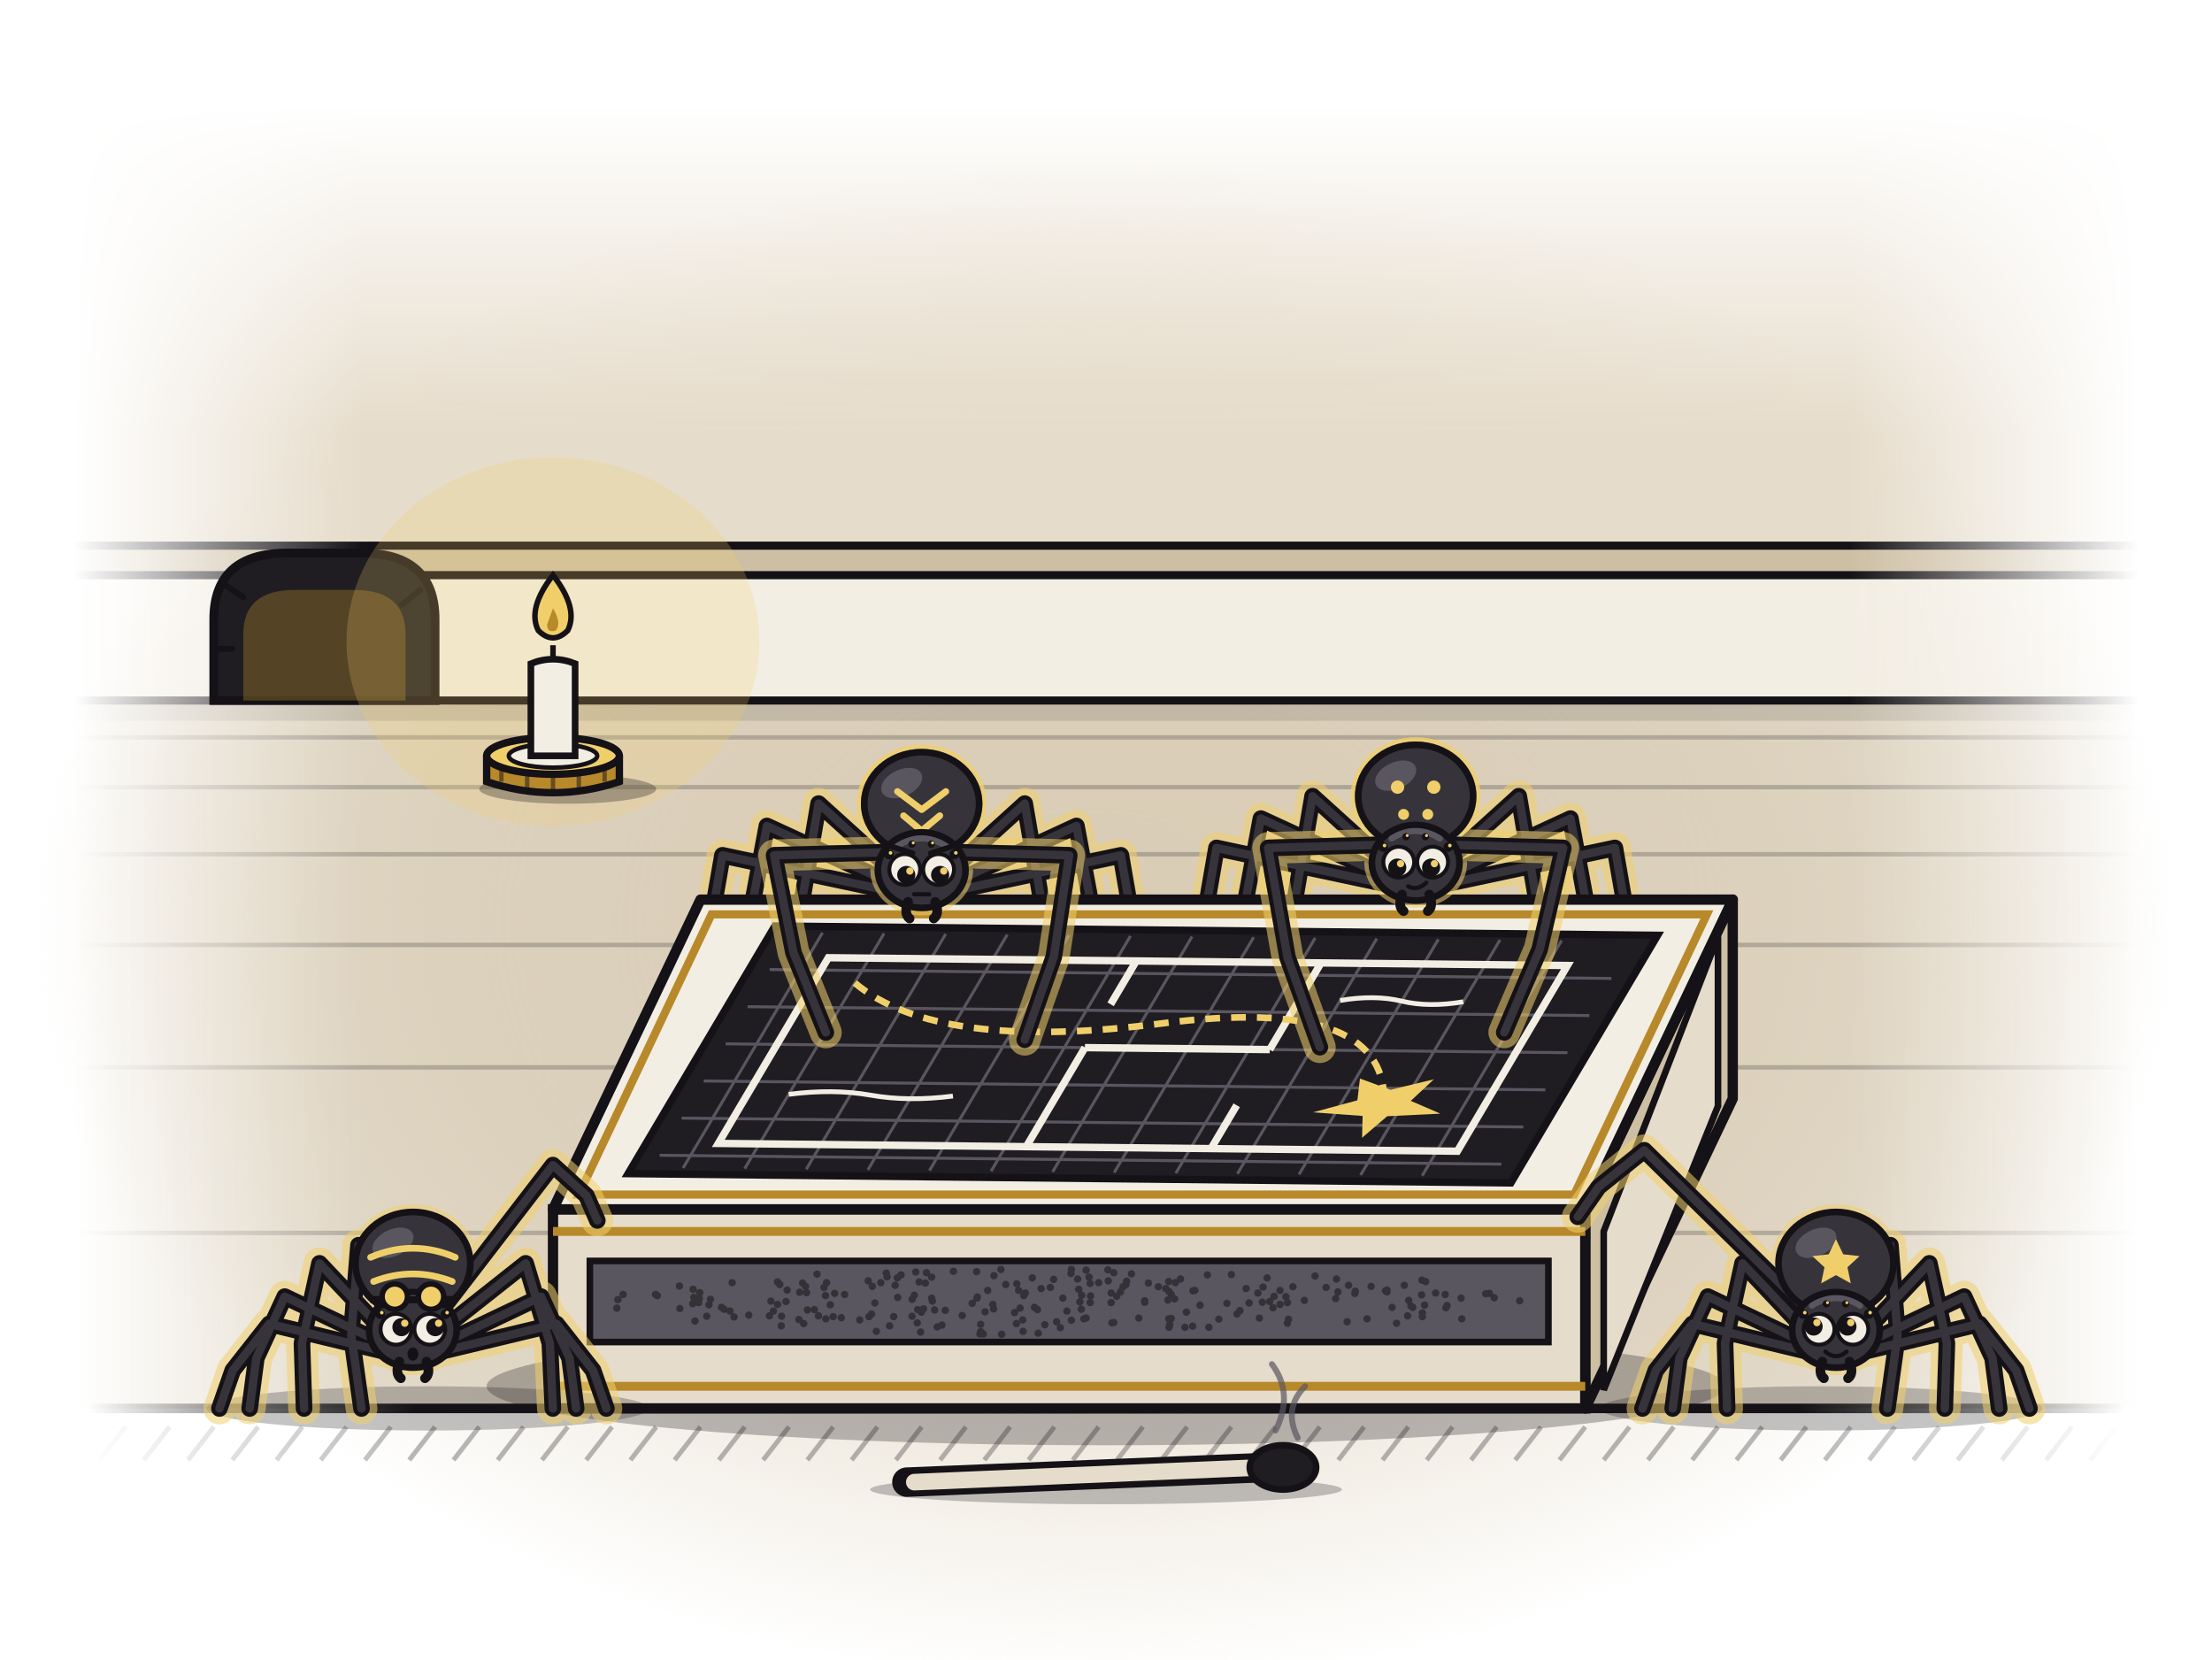
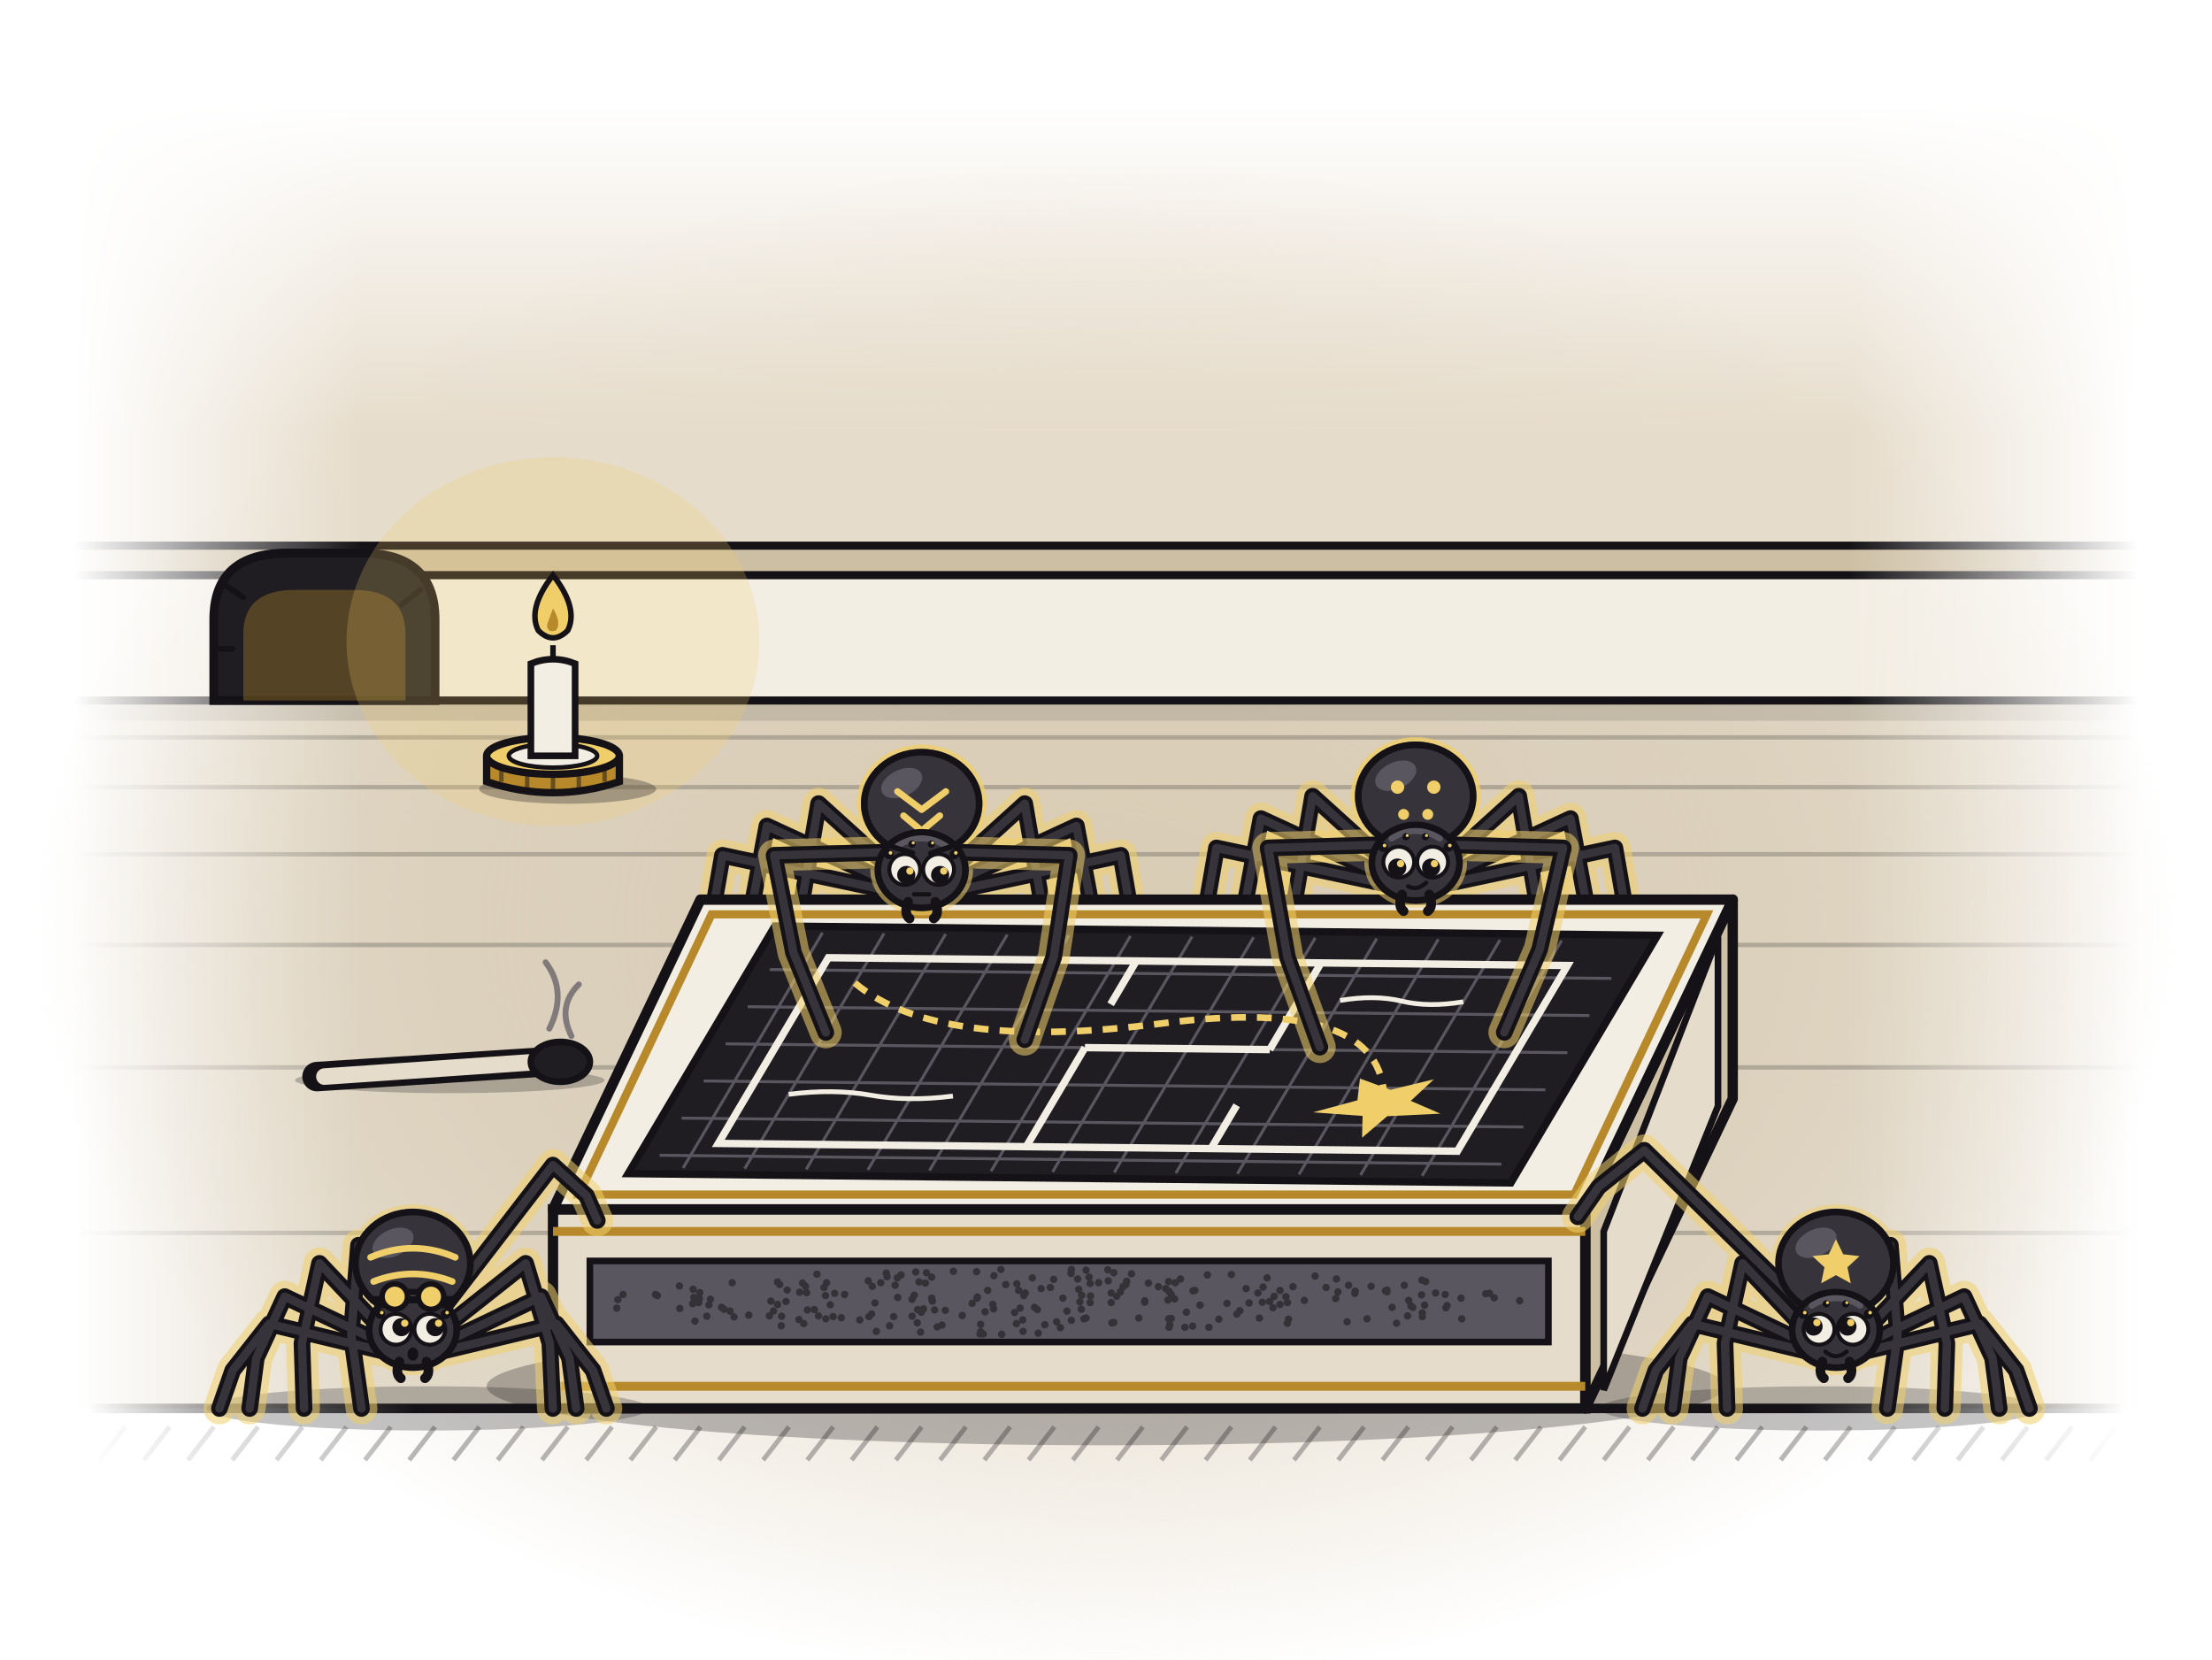
<svg xmlns="http://www.w3.org/2000/svg" viewBox="0 0 600 450" role="img" aria-label="Four spider crooks huddle over a blueprint spread on a matchbox table">
  <defs>
    <radialGradient id="sch-glow" cx="50%" cy="50%" r="50%">
      <stop offset="0" stop-color="#e6dccb" stop-opacity="1" />
      <stop offset=".62" stop-color="#e6dccb" stop-opacity="0.7" />
      <stop offset="1" stop-color="#e6dccb" stop-opacity="0" />
    </radialGradient>
  </defs>
  <ellipse cx="300" cy="250" rx="295" ry="205" fill="url(#sch-glow)" />
  <defs>
    <mask id="sch-rm" maskUnits="userSpaceOnUse" x="15" y="-50" width="570" height="550">
      <linearGradient id="sch-rm-lx" gradientUnits="userSpaceOnUse" x1="20" y1="0" x2="580" y2="0">
        <stop offset="0" stop-color="#fff" stop-opacity="0" />
        <stop offset="0.14" stop-color="#fff" />
        <stop offset="0.86" stop-color="#fff" />
        <stop offset="1" stop-color="#fff" stop-opacity="0" />
      </linearGradient>
      <linearGradient id="sch-rm-ly" gradientUnits="userSpaceOnUse" x1="0" y1="28" x2="0" y2="118">
        <stop offset="0" stop-color="#000" />
        <stop offset="1" stop-color="#000" stop-opacity="0" />
      </linearGradient>
      <rect x="20" y="-50" width="560" height="550" fill="url(#sch-rm-lx)" />
      <rect x="20" y="-50" width="560" height="168" fill="url(#sch-rm-ly)" />
    </mask>
  </defs>
  <g mask="url(#sch-rm)">
    <rect x="20" y="28" width="560" height="120" fill="#e6dccb" />
    <rect x="20" y="190" width="560" height="192" fill="#cdbfa4" opacity=".55" />
    <path d="M20 200H580M20 213.5H580M20 231.7H580M20 256.3H580M20 289.5H580M20 334.4H580" stroke="#141216" stroke-width="1.2" opacity=".22" />
    <rect x="20" y="148" width="560" height="42" fill="#f3eee4" />
    <rect x="20" y="148" width="560" height="8" fill="#cdbfa4" />
    <path d="M20 148H580M20 156H580M20 190H580" stroke="#141216" stroke-width="2.2" />
    <path d="M20 193H580" stroke="#141216" stroke-width="5" opacity=".12" />
  </g>
  <defs>
    <mask id="sch-fl" maskUnits="userSpaceOnUse" x="19" y="-50" width="562" height="550">
      <linearGradient id="sch-fl-lx" gradientUnits="userSpaceOnUse" x1="24" y1="0" x2="576" y2="0">
        <stop offset="0" stop-color="#fff" stop-opacity="0" />
        <stop offset="0.16" stop-color="#fff" />
        <stop offset="0.84" stop-color="#fff" />
        <stop offset="1" stop-color="#fff" stop-opacity="0" />
      </linearGradient>
      <rect x="24" y="-50" width="552" height="550" fill="url(#sch-fl-lx)" />
    </mask>
  </defs>
  <g mask="url(#sch-fl)">
    <path d="M24 382H576" stroke="#141216" stroke-width="2.6" stroke-linecap="round" />
    <path d="M34 387l-7 9M46 387l-7 9M58 387l-7 9M70 387l-7 9M82 387l-7 9M94 387l-7 9M106 387l-7 9M118 387l-7 9M130 387l-7 9M142 387l-7 9M154 387l-7 9M166 387l-7 9M178 387l-7 9M190 387l-7 9M202 387l-7 9M214 387l-7 9M226 387l-7 9M238 387l-7 9M250 387l-7 9M262 387l-7 9M274 387l-7 9M286 387l-7 9M298 387l-7 9M310 387l-7 9M322 387l-7 9M334 387l-7 9M346 387l-7 9M358 387l-7 9M370 387l-7 9M382 387l-7 9M394 387l-7 9M406 387l-7 9M418 387l-7 9M430 387l-7 9M442 387l-7 9M454 387l-7 9M466 387l-7 9M478 387l-7 9M490 387l-7 9M502 387l-7 9M514 387l-7 9M526 387l-7 9M538 387l-7 9M550 387l-7 9M562 387l-7 9M574 387l-7 9" stroke="#141216" stroke-width="1.3" opacity=".3" />
  </g>
  <path d="M58 190V168q0 -18 20 -18h20q20 0 20 18V190z" fill="#1f1d22" stroke="#141216" stroke-width="2.4" />
  <path d="M66 190V172q0 -12 14 -12h16q14 0 14 12V190z" fill="#b8892a" opacity=".35" />
  <path d="M60 158l6 4M114 160l-5 4M58 176h5" stroke="#141216" stroke-width="1.6" stroke-linecap="round" />
  <ellipse cx="150" cy="174" rx="56" ry="50" fill="#f0cf6b" opacity=".22" />
  <ellipse cx="154" cy="214" rx="24" ry="4" fill="#141216" opacity="0.3" />
  <path d="M132 205v7q18 6 36 0v-7" fill="#b8892a" stroke="#141216" stroke-width="2" />
  <path d="M136 208v4M143 209v5M150 210v5M157 209v5M164 208v4" stroke="#141216" stroke-width="1.2" opacity=".5" />
  <ellipse cx="150" cy="205" rx="18" ry="5" fill="#f0cf6b" stroke="#141216" stroke-width="2" />
  <ellipse cx="150" cy="205" rx="12" ry="3.2" fill="#f3eee4" stroke="#141216" stroke-width="1.2" />
  <path d="M144 205V180q6 -2.4 12 0V205z" fill="#f3eee4" stroke="#141216" stroke-width="1.8" />
  <path d="M150 179v-4" stroke="#141216" stroke-width="1.5" />
  <path d="M150 156q7 9 4 15q-4 4 -8 0q-3 -6 4 -15z" fill="#f0cf6b" stroke="#141216" stroke-width="1.5" />
  <path d="M150 165q2.4 4 .8 6q-2.4 .8 -2.4 -1.6z" fill="#b8892a" />
  <g transform="translate(250 236) scale(0.82 0.82)">
    <g opacity="0.55" stroke="#f0cf6b" fill="#f0cf6b" stroke-linecap="round" stroke-linejoin="round">
      <path d="M9 -6L48.8 -4.9L43.7 28.7L34.1 56.1M12 -2L34.1 -22L41.2 19.6L41.5 53.7M13 3L51.2 -14.6L58.2 22.9L58.5 53.7M10 7L65.9 -4.9L71.5 27.3L70.7 53.7M-9 -6L-48.8 -4.9L-42.4 27.3L-31.7 53.7M-12 -2L-34.1 -22L-41.2 19.6L-41.5 53.7M-13 3L-51.2 -14.6L-58.2 22.9L-58.5 53.7M-10 7L-65.9 -4.9L-71.5 27.3L-70.7 53.7" stroke-width="10.5" fill="none" />
      <ellipse cx="0" cy="-22" rx="21.5" ry="19.5" stroke-width="0" />
      <ellipse cx="0" cy="0" rx="17" ry="15" stroke-width="0" />
    </g>
    <path d="M9 -6L48.8 -4.9L43.7 28.7L34.1 56.1M12 -2L34.1 -22L41.2 19.6L41.5 53.7M13 3L51.2 -14.6L58.2 22.9L58.5 53.7M10 7L65.9 -4.9L71.5 27.3L70.7 53.7M-9 -6L-48.8 -4.9L-42.4 27.3L-31.7 53.7M-12 -2L-34.1 -22L-41.2 19.6L-41.5 53.7M-13 3L-51.2 -14.6L-58.2 22.9L-58.5 53.7M-10 7L-65.9 -4.9L-71.5 27.3L-70.7 53.7" stroke="#141216" stroke-width="5.5" fill="none" stroke-linecap="round" stroke-linejoin="round" />
    <path d="M9 -6L48.8 -4.9L43.7 28.7L34.1 56.1M12 -2L34.1 -22L41.2 19.6L41.5 53.7M13 3L51.2 -14.6L58.2 22.9L58.5 53.7M10 7L65.9 -4.9L71.5 27.3L70.7 53.7M-9 -6L-48.8 -4.9L-42.4 27.3L-31.7 53.7M-12 -2L-34.1 -22L-41.2 19.6L-41.5 53.7M-13 3L-51.2 -14.6L-58.2 22.9L-58.5 53.7M-10 7L-65.9 -4.9L-71.5 27.3L-70.7 53.7" stroke="#36343a" stroke-width="2.75" fill="none" stroke-linecap="round" stroke-linejoin="round" />
    <ellipse cx="0" cy="-22" rx="19" ry="17" fill="#36343a" stroke="#141216" stroke-width="2.2" />
    <ellipse cx="-6.6" cy="-28.8" rx="7.2" ry="4.4" fill="#5a5660" transform="rotate(-25 -6.6 -28.8)" />
    <path d="M-8 -26l8 6 8-6M-6 -18l6 5 6-5" stroke="#f0cf6b" stroke-width="2.2" fill="none" stroke-linecap="round" stroke-linejoin="round" />
    <ellipse cx="0" cy="0" rx="14.5" ry="12.5" fill="#36343a" stroke="#141216" stroke-width="2.2" />
    <path d="M-8 -8q8 -5 16 0" stroke="#5a5660" stroke-width="2" fill="none" stroke-linecap="round" />
    <path d="M-4.5 10.5q-1.5 4 0.5 5.5M4.5 10.5q1.5 4 -0.5 5.5" stroke="#141216" stroke-width="3.2" fill="none" stroke-linecap="round" />
    <circle cx="-10.8" cy="-5.2" r="1.6" fill="#141216" />
    <circle cx="-10.3" cy="-5.7" r="0.6" fill="#f0cf6b" />
    <circle cx="10.8" cy="-5.2" r="1.6" fill="#141216" />
    <circle cx="11.3" cy="-5.7" r="0.6" fill="#f0cf6b" />
    <circle cx="-3.2" cy="-8.6" r="1.2" fill="#141216" />
    <circle cx="-2.8" cy="-9" r="0.5" fill="#f0cf6b" />
    <circle cx="3.2" cy="-8.6" r="1.2" fill="#141216" />
    <circle cx="3.6" cy="-9" r="0.5" fill="#f0cf6b" />
    <circle cx="-5.6" cy="-0.2" r="5.1" fill="#f3eee4" stroke="#141216" stroke-width="1.3" />
    <circle cx="-5.1" cy="1.6" r="3" fill="#141216" />
    <circle cx="-3.9" cy="0.3" r="1.2" fill="#f0cf6b" />
    <circle cx="5.6" cy="-0.2" r="5.1" fill="#f3eee4" stroke="#141216" stroke-width="1.3" />
    <circle cx="6.1" cy="1.6" r="3" fill="#141216" />
    <circle cx="7.3" cy="0.3" r="1.2" fill="#f0cf6b" />
    <path d="M-10 -7.8l7 2.2M10 -7.8l-7 2.2" stroke="#141216" stroke-width="1.8" stroke-linecap="round" />
    <path d="M-2.5 8h5" stroke="#141216" stroke-width="1.4" stroke-linecap="round" />
  </g>
  <g transform="translate(384 234) scale(0.82 0.82)">
    <g opacity="0.55" stroke="#f0cf6b" fill="#f0cf6b" stroke-linecap="round" stroke-linejoin="round">
      <path d="M9 -6L48.8 -4.9L41 28.7L29.3 56.1M12 -2L34.1 -22L41.2 19.6L41.5 53.7M13 3L51.2 -14.6L58.2 22.9L58.5 53.7M10 7L65.9 -4.9L71.5 27.3L70.7 53.7M-9 -6L-48.8 -4.9L-42.4 31.3L-31.7 61M-12 -2L-34.1 -22L-41.2 19.6L-41.5 53.7M-13 3L-51.2 -14.6L-58.2 22.9L-58.5 53.7M-10 7L-65.9 -4.9L-71.5 27.3L-70.7 53.7" stroke-width="10.5" fill="none" />
      <ellipse cx="0" cy="-22" rx="21.5" ry="19.5" stroke-width="0" />
      <ellipse cx="0" cy="0" rx="17" ry="15" stroke-width="0" />
    </g>
    <path d="M9 -6L48.8 -4.9L41 28.7L29.3 56.1M12 -2L34.1 -22L41.2 19.6L41.5 53.7M13 3L51.2 -14.6L58.2 22.9L58.5 53.7M10 7L65.9 -4.9L71.5 27.3L70.7 53.7M-9 -6L-48.8 -4.9L-42.4 31.3L-31.7 61M-12 -2L-34.1 -22L-41.2 19.6L-41.5 53.7M-13 3L-51.2 -14.6L-58.2 22.9L-58.5 53.7M-10 7L-65.9 -4.9L-71.5 27.3L-70.7 53.7" stroke="#141216" stroke-width="5.5" fill="none" stroke-linecap="round" stroke-linejoin="round" />
    <path d="M9 -6L48.8 -4.9L41 28.7L29.3 56.1M12 -2L34.1 -22L41.2 19.6L41.5 53.7M13 3L51.2 -14.6L58.2 22.9L58.5 53.7M10 7L65.9 -4.9L71.5 27.3L70.7 53.7M-9 -6L-48.8 -4.9L-42.4 31.3L-31.7 61M-12 -2L-34.1 -22L-41.2 19.6L-41.5 53.7M-13 3L-51.2 -14.6L-58.2 22.9L-58.5 53.7M-10 7L-65.9 -4.9L-71.5 27.3L-70.7 53.7" stroke="#36343a" stroke-width="2.75" fill="none" stroke-linecap="round" stroke-linejoin="round" />
    <ellipse cx="0" cy="-22" rx="19" ry="17" fill="#36343a" stroke="#141216" stroke-width="2.2" />
    <ellipse cx="-6.6" cy="-28.8" rx="7.2" ry="4.4" fill="#5a5660" transform="rotate(-25 -6.6 -28.8)" />
    <g fill="#f0cf6b">
      <circle cx="-6" cy="-25" r="2.2" />
      <circle cx="6" cy="-25" r="2.2" />
      <circle cx="-4" cy="-16" r="1.8" />
      <circle cx="4" cy="-16" r="1.8" />
    </g>
    <ellipse cx="0" cy="0" rx="14.5" ry="12.5" fill="#36343a" stroke="#141216" stroke-width="2.2" />
    <path d="M-8 -8q8 -5 16 0" stroke="#5a5660" stroke-width="2" fill="none" stroke-linecap="round" />
    <path d="M-4.5 10.5q-1.5 4 0.5 5.5M4.5 10.5q1.5 4 -0.5 5.5" stroke="#141216" stroke-width="3.2" fill="none" stroke-linecap="round" />
    <circle cx="-10.8" cy="-5.2" r="1.6" fill="#141216" />
    <circle cx="-10.3" cy="-5.7" r="0.6" fill="#f0cf6b" />
    <circle cx="10.8" cy="-5.2" r="1.6" fill="#141216" />
    <circle cx="11.3" cy="-5.7" r="0.6" fill="#f0cf6b" />
    <circle cx="-3.2" cy="-8.6" r="1.2" fill="#141216" />
    <circle cx="-2.8" cy="-9" r="0.5" fill="#f0cf6b" />
    <circle cx="3.2" cy="-8.6" r="1.2" fill="#141216" />
    <circle cx="3.6" cy="-9" r="0.5" fill="#f0cf6b" />
    <circle cx="-5.6" cy="-0.2" r="5.1" fill="#f3eee4" stroke="#141216" stroke-width="1.3" />
    <circle cx="-6.1" cy="1.6" r="3" fill="#141216" />
    <circle cx="-5" cy="0.3" r="1.2" fill="#f0cf6b" />
    <circle cx="5.6" cy="-0.2" r="5.1" fill="#f3eee4" stroke="#141216" stroke-width="1.3" />
    <circle cx="5.1" cy="1.6" r="3" fill="#141216" />
    <circle cx="6.2" cy="0.3" r="1.2" fill="#f0cf6b" />
    <path d="M-2.5 7.8q3 1.6 6-1.2" stroke="#141216" stroke-width="1.4" fill="none" stroke-linecap="round" />
  </g>
  <ellipse cx="300" cy="376" rx="168" ry="16" fill="#141216" opacity="0.28" />
  <path d="M430,328 430,382 470,298 470,244z" fill="#cdbfa4" stroke="#141216" stroke-width="2.8" stroke-linejoin="round" />
  <path d="M435,334 435,377 466,300 466,254z" fill="#e6dccb" stroke="#141216" stroke-width="1.8" />
  <rect x="150" y="328" width="280" height="54" fill="#e6dccb" stroke="#141216" stroke-width="2.8" />
  <rect x="160" y="342" width="260" height="22" fill="#5a5660" stroke="#141216" stroke-width="1.8" />
  <path d="M294 357.7h0.01M269.5 355h0.01M264.9 344.9h0.01M381.8 356.9h0.01M336.3 355.5h0.01M305.4 348.4h0.01M242.4 357.1h0.01M189.7 352.2h0.01M222 356.9h0.01M251 348h0.01M365.4 358.5h0.01M293.4 351.3h0.01M275.2 356h0.01M265 352.1h0.01M211.9 359.6h0.01M327.5 345.8h0.01M316.8 352.6h0.01M218 359h0.01M347.2 353.8h0.01M323.6 350.1h0.01M266 361.2h0.01M290.6 344.3h0.01M282.4 349.5h0.01M195.7 354.6h0.01M216.9 350.5h0.01M287.6 360.1h0.01M263.7 353.5h0.01M292.6 349.7h0.01M392.2 354.7h0.01M212 357h0.01M266.7 361.8h0.01M321.8 355.9h0.01M377.6 354.6h0.01M277.4 358h0.01M280 346.6h0.01M317.3 359.3h0.01M323.5 359.7h0.01M253.5 355.3h0.01M385.8 356.1h0.01M310.5 352.8h0.01M286.6 358.5h0.01M311.5 348h0.01M237.7 361.1h0.01M189.8 350.6h0.01M302.9 351.6h0.01M242.8 348.6h0.01M330.6 357.8h0.01M359.7 349.2h0.01M385.6 351.2h0.01M341.2 350.7h0.01M223.5 349.2h0.01M370.8 357.7h0.01M261 356.8h0.01M188.2 351.9h0.01M192.3 353.9h0.01M371.9 348.9h0.01M252.7 352.1h0.01M306.9 345.5h0.01M284.9 349.2h0.01M220.9 355.2h0.01M292.9 353.1h0.01M325.5 354h0.01M184.3 348.8h0.01M219 355.3h0.01M362.9 350.4h0.01M380.9 348.6h0.01M250.5 355h0.01M238.9 347.9h0.01M256.4 355.4h0.01M248.8 358.8h0.01M209.1 352.9h0.01M224.2 347.9h0.01M283.4 359.3h0.01M189.5 353.3h0.01M240.6 346.3h0.01M302.1 345.2h0.01M289.4 355.6h0.01M269.6 346h0.01M223.9 351.4h0.01M278.1 350.7h0.01M317.1 350.3h0.01M271.5 344.3h0.01M303.9 350.4h0.01M405.3 352h0.01M302.1 358.7h0.01M265.8 361.8h0.01M349.5 357.8h0.01M349.2 358.9h0.01M365.8 348.6h0.01M385.8 357.1h0.01M301.4 353.3h0.01M382.1 352.7h0.01M341.6 357.5h0.01M338.8 353.4h0.01M243.5 351.9h0.01M308.9 357.5h0.01M267.2 355.8h0.01M243.4 346.6h0.01M237.3 353.4h0.01M241.3 359.6h0.01M396.3 352.1h0.01M317.1 360h0.01M316.2 349.5h0.01M310.5 353.2h0.01M235.5 347.4h0.01M192.7 352.4h0.01M300.5 344.4h0.01M236.6 348.9h0.01M244.4 345.8h0.01M276.3 350h0.01M167.6 352.5h0.01M345.3 354.7h0.01M248.4 345h0.01M342.6 349.1h0.01M392.5 354.1h0.01M412.2 352.8h0.01M367.5 350.8h0.01M290.6 358.1h0.01M187.9 353.6h0.01M226 357.1h0.01M184.4 354.9h0.01M229.1 351.1h0.01M217.7 348h0.01M271.7 361.9h0.01M382.7 354.2h0.01M314.2 349h0.01M301.4 350.7h0.01M389.4 350.7h0.01M318.6 352.3h0.01M275.7 359h0.01M353.8 352.7h0.01M224 357.7h0.01M218.5 348.9h0.01M317.7 351.1h0.01M167.3 354.8h0.01M348.8 351.7h0.01M375.8 350.1h0.01M362.5 346.9h0.01M191.7 357h0.01M265.1 351.8h0.01M177.8 351.1h0.01M292.3 346.9h0.01M277.5 361.1h0.01M378.8 358.9h0.01M317 347.6h0.01M277.7 351.4h0.01M385.7 347.2h0.01M367.6 350.2h0.01M252.7 346.4h0.01M347.2 350h0.01M248 351.3h0.01M332.8 353.5h0.01M216.7 357.9h0.01M356.7 346.1h0.01M350.7 349h0.01M247.4 357h0.01M295.7 348.1h0.01M293.3 355.1h0.01M317 357.7h0.01M199.1 357.2h0.01M251.3 345.2h0.01M221.6 345.6h0.01M317.7 357.6h0.01M327.9 360h0.01M295.7 353.3h0.01M198 355.6h0.01M396.5 357.7h0.01M210.9 353.8h0.01M343.7 346.6h0.01M295.8 351.5h0.01M258.6 344.8h0.01M228.2 357.4h0.01M225.2 353.9h0.01M266 359.2h0.01M254.2 359.9h0.01M301.6 358.8h0.01M285.8 347h0.01M240.4 345.3h0.01M281.4 355.2h0.01M304.6 349h0.01M376.2 350.4h0.01M404 350.8h0.01M272.8 348.4h0.01M294.6 344.5h0.01M386.4 354h0.01M320.2 346.9h0.01M169 351.1h0.01M226.4 350.8h0.01M210.9 347.7h0.01M255.5 359.4h0.01M334 345.7h0.01M188 349.7h0.01M300.6 347.4h0.01M342.4 353.2h0.01M213.5 349.9h0.01M269.3 353.8h0.01M178.3 351.4h0.01M294.6 357.5h0.01M211.5 348.4h0.01M386.7 347.6h0.01M235.7 357.1h0.01M318.8 347.9h0.01M403 350.9h0.01M376.2 349.9h0.01M236.4 356.4h0.01M362.3 352.2h0.01M233.2 358h0.01M344.4 353h0.01M280.6 354.6h0.01M288.3 352.1h0.01M249.9 355.9h0.01M324.1 350h0.01M188.5 358.3h0.01M248.9 355.2h0.01M203.1 356.7h0.01M213.2 353h0.01M349.2 353.3h0.01M218.8 350.6h0.01M247.4 352.4h0.01M252.9 352.9h0.01M335.5 356.4h0.01M276.7 354.8h0.01M383.2 354.6h0.01M249.3 347.7h0.01M198.6 347.9h0.01M298 347.9h0.01M345.6 351.6h0.01M392 351.1h0.01M281.6 361.6h0.01M338 349.5h0.01M321.4 360h0.01M295.4 346.4h0.01M305.6 347.5h0.01M267.9 350h0.01M290.5 345.4h0.01M196.4 355.1h0.01M209.8 355.6h0.01M275.8 348.2h0.01M208.7 356.9h0.01M249.7 361.3h0.01" stroke="#141216" stroke-width="2" stroke-linecap="round" opacity="0.55" />
  <path d="M150 334H430M150 376H430" stroke="#b8892a" stroke-width="2.4" />
  <path d="M150,328 430,328 470,244 190,244z" fill="#f3eee4" stroke="#141216" stroke-width="2.8" stroke-linejoin="round" />
  <path d="M157,324 427,324 463,248 193,248z" fill="none" stroke="#b8892a" stroke-width="2.2" />
  <g transform="matrix(280 0 40 -84 150 328)">
    <g transform="rotate(-2 .5 .5)">
      <rect x=".07" y=".1" width=".86" height=".8" fill="#1f1d22" stroke="#141216" stroke-width="2" vector-effect="non-scaling-stroke" />
      <path d="M0.12 .12V.88M0.18 .12V.88M0.24 .12V.88M0.3 .12V.88M0.36 .12V.88M0.42 .12V.88M0.48 .12V.88M0.54 .12V.88M0.6 .12V.88M0.66 .12V.88M0.72 .12V.88M0.78 .12V.88M0.84 .12V.88M.09 0.16H.91M.09 0.28H.91M.09 0.4H.91M.09 0.52H.91M.09 0.64H.91M.09 0.76H.91" stroke="#5a5660" stroke-width=".8" fill="none" vector-effect="non-scaling-stroke" />
      <path d="M.14 .2H.86V.8H.14ZM.44 .2V.52M.44 .66V.8M.44 .52H.62M.62 .52V.8M.62 .2V.34" stroke="#f3eee4" stroke-width="2" vector-effect="non-scaling-stroke" fill="none" />
      <path d="M.18 .72Q.3 .5 .5 .6T.76 .36" stroke="#f0cf6b" stroke-width="1.8" fill="none" stroke-dasharray="4 3" vector-effect="non-scaling-stroke" />
      <path d="M.76 .24l.012 .07.05 .01-.036 .04.01 .07-.036-.035-.036 .035.01-.07-.036-.04.05-.01z" fill="#f0cf6b" />
      <path d="M.18 .36q.04 .02 .08 0t.08 0M.66 .68q.03 .02 .06 0t.06 0" stroke="#f3eee4" stroke-width="1.3" fill="none" vector-effect="non-scaling-stroke" />
    </g>
  </g>
  <g transform="translate(250 236) scale(0.82 0.82)">
    <g opacity="0.55" stroke="#f0cf6b" fill="#f0cf6b" stroke-linecap="round" stroke-linejoin="round">
      <path d="M9 -6L48.8 -4.9L43.7 28.7L34.1 56.1M6 -1L6 -1L9 -1L6 -1M6.5 1.5L6.5 1.5L9.5 1.5L6.5 1.5M5 3.5L5 3.5L8 3.5L5 3.5M-9 -6L-48.8 -4.9L-42.4 27.3L-31.7 53.7M-6 -1L-6 -1L-9 -1L-6 -1M-6.5 1.5L-6.5 1.5L-9.5 1.5L-6.5 1.5M-5 3.5L-5 3.5L-8 3.5L-5 3.5" stroke-width="10.5" fill="none" />
      <ellipse cx="0" cy="-22" rx="21.5" ry="19.5" stroke-width="0" />
      <ellipse cx="0" cy="0" rx="17" ry="15" stroke-width="0" />
    </g>
    <path d="M9 -6L48.8 -4.9L43.7 28.7L34.1 56.1M6 -1L6 -1L9 -1L6 -1M6.5 1.5L6.5 1.5L9.5 1.5L6.5 1.5M5 3.5L5 3.5L8 3.5L5 3.5M-9 -6L-48.8 -4.9L-42.4 27.3L-31.7 53.7M-6 -1L-6 -1L-9 -1L-6 -1M-6.5 1.5L-6.5 1.5L-9.5 1.5L-6.5 1.5M-5 3.5L-5 3.5L-8 3.5L-5 3.5" stroke="#141216" stroke-width="5.5" fill="none" stroke-linecap="round" stroke-linejoin="round" />
    <path d="M9 -6L48.8 -4.9L43.7 28.7L34.1 56.1M6 -1L6 -1L9 -1L6 -1M6.5 1.5L6.5 1.5L9.5 1.5L6.5 1.5M5 3.5L5 3.5L8 3.5L5 3.5M-9 -6L-48.8 -4.9L-42.4 27.3L-31.7 53.7M-6 -1L-6 -1L-9 -1L-6 -1M-6.5 1.5L-6.5 1.5L-9.5 1.5L-6.5 1.5M-5 3.5L-5 3.5L-8 3.5L-5 3.5" stroke="#36343a" stroke-width="2.75" fill="none" stroke-linecap="round" stroke-linejoin="round" />
    <ellipse cx="0" cy="-22" rx="19" ry="17" fill="#36343a" stroke="#141216" stroke-width="2.2" />
    <ellipse cx="-6.6" cy="-28.8" rx="7.2" ry="4.4" fill="#5a5660" transform="rotate(-25 -6.6 -28.8)" />
    <path d="M-8 -26l8 6 8-6M-6 -18l6 5 6-5" stroke="#f0cf6b" stroke-width="2.2" fill="none" stroke-linecap="round" stroke-linejoin="round" />
    <ellipse cx="0" cy="0" rx="14.5" ry="12.5" fill="#36343a" stroke="#141216" stroke-width="2.2" />
    <path d="M-8 -8q8 -5 16 0" stroke="#5a5660" stroke-width="2" fill="none" stroke-linecap="round" />
    <path d="M-4.5 10.5q-1.5 4 0.5 5.5M4.5 10.5q1.5 4 -0.5 5.5" stroke="#141216" stroke-width="3.2" fill="none" stroke-linecap="round" />
    <circle cx="-10.8" cy="-5.2" r="1.6" fill="#141216" />
    <circle cx="-10.3" cy="-5.7" r="0.6" fill="#f0cf6b" />
    <circle cx="10.8" cy="-5.2" r="1.6" fill="#141216" />
    <circle cx="11.3" cy="-5.7" r="0.6" fill="#f0cf6b" />
    <circle cx="-3.2" cy="-8.6" r="1.2" fill="#141216" />
    <circle cx="-2.8" cy="-9" r="0.5" fill="#f0cf6b" />
    <circle cx="3.2" cy="-8.6" r="1.2" fill="#141216" />
    <circle cx="3.6" cy="-9" r="0.5" fill="#f0cf6b" />
    <circle cx="-5.6" cy="-0.2" r="5.1" fill="#f3eee4" stroke="#141216" stroke-width="1.3" />
    <circle cx="-5.1" cy="1.6" r="3" fill="#141216" />
    <circle cx="-3.9" cy="0.3" r="1.2" fill="#f0cf6b" />
    <circle cx="5.6" cy="-0.2" r="5.1" fill="#f3eee4" stroke="#141216" stroke-width="1.3" />
    <circle cx="6.1" cy="1.6" r="3" fill="#141216" />
    <circle cx="7.3" cy="0.3" r="1.2" fill="#f0cf6b" />
    <path d="M-10 -7.8l7 2.2M10 -7.8l-7 2.2" stroke="#141216" stroke-width="1.8" stroke-linecap="round" />
    <path d="M-2.5 8h5" stroke="#141216" stroke-width="1.4" stroke-linecap="round" />
  </g>
  <g transform="translate(384 234) scale(0.82 0.82)">
    <g opacity="0.55" stroke="#f0cf6b" fill="#f0cf6b" stroke-linecap="round" stroke-linejoin="round">
      <path d="M9 -6L48.8 -4.9L41 28.7L29.3 56.1M6 -1L6 -1L9 -1L6 -1M6.5 1.5L6.5 1.5L9.5 1.5L6.5 1.5M5 3.5L5 3.5L8 3.5L5 3.5M-9 -6L-48.8 -4.9L-42.4 31.3L-31.7 61M-6 -1L-6 -1L-9 -1L-6 -1M-6.5 1.5L-6.5 1.5L-9.5 1.5L-6.5 1.5M-5 3.5L-5 3.5L-8 3.5L-5 3.5" stroke-width="10.5" fill="none" />
      <ellipse cx="0" cy="-22" rx="21.5" ry="19.5" stroke-width="0" />
      <ellipse cx="0" cy="0" rx="17" ry="15" stroke-width="0" />
    </g>
    <path d="M9 -6L48.8 -4.9L41 28.7L29.3 56.1M6 -1L6 -1L9 -1L6 -1M6.5 1.5L6.5 1.5L9.5 1.5L6.5 1.5M5 3.5L5 3.5L8 3.5L5 3.5M-9 -6L-48.8 -4.9L-42.4 31.3L-31.7 61M-6 -1L-6 -1L-9 -1L-6 -1M-6.5 1.5L-6.5 1.5L-9.5 1.5L-6.5 1.5M-5 3.5L-5 3.5L-8 3.5L-5 3.5" stroke="#141216" stroke-width="5.5" fill="none" stroke-linecap="round" stroke-linejoin="round" />
    <path d="M9 -6L48.8 -4.9L41 28.7L29.3 56.1M6 -1L6 -1L9 -1L6 -1M6.5 1.5L6.5 1.5L9.5 1.5L6.5 1.5M5 3.5L5 3.5L8 3.5L5 3.5M-9 -6L-48.8 -4.9L-42.4 31.3L-31.7 61M-6 -1L-6 -1L-9 -1L-6 -1M-6.5 1.5L-6.5 1.5L-9.5 1.5L-6.5 1.5M-5 3.5L-5 3.5L-8 3.5L-5 3.5" stroke="#36343a" stroke-width="2.75" fill="none" stroke-linecap="round" stroke-linejoin="round" />
    <ellipse cx="0" cy="-22" rx="19" ry="17" fill="#36343a" stroke="#141216" stroke-width="2.2" />
    <ellipse cx="-6.6" cy="-28.8" rx="7.2" ry="4.4" fill="#5a5660" transform="rotate(-25 -6.6 -28.8)" />
    <g fill="#f0cf6b">
      <circle cx="-6" cy="-25" r="2.2" />
      <circle cx="6" cy="-25" r="2.2" />
      <circle cx="-4" cy="-16" r="1.8" />
      <circle cx="4" cy="-16" r="1.8" />
    </g>
    <ellipse cx="0" cy="0" rx="14.5" ry="12.5" fill="#36343a" stroke="#141216" stroke-width="2.2" />
    <path d="M-8 -8q8 -5 16 0" stroke="#5a5660" stroke-width="2" fill="none" stroke-linecap="round" />
    <path d="M-4.5 10.5q-1.5 4 0.5 5.5M4.5 10.5q1.5 4 -0.5 5.5" stroke="#141216" stroke-width="3.2" fill="none" stroke-linecap="round" />
    <circle cx="-10.8" cy="-5.2" r="1.6" fill="#141216" />
    <circle cx="-10.3" cy="-5.7" r="0.6" fill="#f0cf6b" />
    <circle cx="10.8" cy="-5.2" r="1.6" fill="#141216" />
    <circle cx="11.3" cy="-5.7" r="0.6" fill="#f0cf6b" />
    <circle cx="-3.2" cy="-8.6" r="1.2" fill="#141216" />
    <circle cx="-2.8" cy="-9" r="0.5" fill="#f0cf6b" />
    <circle cx="3.2" cy="-8.6" r="1.2" fill="#141216" />
    <circle cx="3.6" cy="-9" r="0.5" fill="#f0cf6b" />
    <circle cx="-5.6" cy="-0.2" r="5.1" fill="#f3eee4" stroke="#141216" stroke-width="1.3" />
    <circle cx="-6.1" cy="1.6" r="3" fill="#141216" />
    <circle cx="-5" cy="0.3" r="1.2" fill="#f0cf6b" />
    <circle cx="5.6" cy="-0.2" r="5.1" fill="#f3eee4" stroke="#141216" stroke-width="1.3" />
    <circle cx="5.1" cy="1.6" r="3" fill="#141216" />
    <circle cx="6.2" cy="0.3" r="1.2" fill="#f0cf6b" />
    <path d="M-2.5 7.8q3 1.6 6-1.2" stroke="#141216" stroke-width="1.4" fill="none" stroke-linecap="round" />
  </g>
-   <ellipse cx="300" cy="404" rx="64" ry="4" fill="#141216" opacity="0.25" />
-   <path d="M246 402L344 398" stroke="#141216" stroke-width="8" stroke-linecap="round" />
-   <path d="M248 402L342 398" stroke="#e6dccb" stroke-width="4.5" stroke-linecap="round" />
-   <ellipse cx="348" cy="398" rx="9" ry="6" fill="#1f1d22" stroke="#141216" stroke-width="1.8" />
-   <path d="M352 390q-4 -8 2 -14M346 388q5 -10 -1 -18" stroke="#5a5660" stroke-width="1.6" fill="none" stroke-linecap="round" opacity=".7" />
+   <ellipse cx="122" cy="293" rx="42" ry="3.5" fill="#141216" opacity="0.25" />
+   <path d="M86 292L148 288" stroke="#141216" stroke-width="8" stroke-linecap="round" />
+   <path d="M88 292L146 288" stroke="#e6dccb" stroke-width="4.5" stroke-linecap="round" />
+   <ellipse cx="152" cy="288" rx="8" ry="5.4" fill="#1f1d22" stroke="#141216" stroke-width="1.8" />
+   <path d="M155 281q-4 -8 2 -14M149 279q5 -10 -1 -18" stroke="#5a5660" stroke-width="1.6" fill="none" stroke-linecap="round" opacity=".7" />
  <ellipse cx="116" cy="382" rx="60" ry="6" fill="#141216" opacity="0.25" />
  <g transform="translate(112 360.7) scale(0.82 0.82)">
    <g opacity="0.55" stroke="#f0cf6b" fill="#f0cf6b" stroke-linecap="round" stroke-linejoin="round">
      <path d="M9 -6L46.3 -54.5L57.4 -44.4L61 -36.2M12 -2L37.3 -22L45.3 4.4L46.3 26M13 3L42.4 -11L51.8 9.3L54 26M10 7L47.5 -2L59.6 13.4L64 26M-9 -6L-18 -28L-20.4 1.7L-17 26M-12 -2L-30.9 -22L-36.7 4.4L-36 26M-13 3L-42.4 -11L-51.8 9.3L-54 26M-10 7L-47.5 -2L-59.6 13.4L-64 26" stroke-width="10.5" fill="none" />
      <ellipse cx="0" cy="-22" rx="21.5" ry="19.5" stroke-width="0" />
      <ellipse cx="0" cy="0" rx="17" ry="15" stroke-width="0" />
    </g>
    <path d="M9 -6L46.3 -54.5L57.4 -44.4L61 -36.2M12 -2L37.3 -22L45.3 4.4L46.3 26M13 3L42.4 -11L51.8 9.3L54 26M10 7L47.5 -2L59.6 13.4L64 26M-9 -6L-18 -28L-20.4 1.7L-17 26M-12 -2L-30.9 -22L-36.7 4.4L-36 26M-13 3L-42.4 -11L-51.8 9.3L-54 26M-10 7L-47.5 -2L-59.6 13.4L-64 26" stroke="#141216" stroke-width="5.5" fill="none" stroke-linecap="round" stroke-linejoin="round" />
    <path d="M9 -6L46.3 -54.5L57.4 -44.4L61 -36.2M12 -2L37.3 -22L45.3 4.4L46.3 26M13 3L42.4 -11L51.8 9.3L54 26M10 7L47.5 -2L59.6 13.4L64 26M-9 -6L-18 -28L-20.4 1.7L-17 26M-12 -2L-30.9 -22L-36.7 4.4L-36 26M-13 3L-42.4 -11L-51.8 9.3L-54 26M-10 7L-47.5 -2L-59.6 13.4L-64 26" stroke="#36343a" stroke-width="2.75" fill="none" stroke-linecap="round" stroke-linejoin="round" />
    <ellipse cx="0" cy="-22" rx="19" ry="17" fill="#36343a" stroke="#141216" stroke-width="2.2" />
    <ellipse cx="-6.6" cy="-28.8" rx="7.2" ry="4.4" fill="#5a5660" transform="rotate(-25 -6.6 -28.8)" />
    <path d="M-14 -24q14 -6 28 0M-13 -16q13 -5 26 0" stroke="#f0cf6b" stroke-width="2.2" fill="none" stroke-linecap="round" />
    <ellipse cx="0" cy="0" rx="14.5" ry="12.5" fill="#36343a" stroke="#141216" stroke-width="2.2" />
    <path d="M-8 -8q8 -5 16 0" stroke="#5a5660" stroke-width="2" fill="none" stroke-linecap="round" />
    <path d="M-4.5 10.5q-1.5 4 0.5 5.5M4.5 10.5q1.5 4 -0.5 5.5" stroke="#141216" stroke-width="3.2" fill="none" stroke-linecap="round" />
    <circle cx="-10.8" cy="-5.2" r="1.6" fill="#141216" />
    <circle cx="-10.3" cy="-5.7" r="0.6" fill="#f0cf6b" />
    <circle cx="10.8" cy="-5.2" r="1.6" fill="#141216" />
    <circle cx="11.3" cy="-5.7" r="0.6" fill="#f0cf6b" />
    <circle cx="-3.2" cy="-8.6" r="1.2" fill="#141216" />
    <circle cx="-2.8" cy="-9" r="0.5" fill="#f0cf6b" />
    <circle cx="3.2" cy="-8.6" r="1.2" fill="#141216" />
    <circle cx="3.6" cy="-9" r="0.5" fill="#f0cf6b" />
    <circle cx="-5.6" cy="-0.2" r="5.1" fill="#f3eee4" stroke="#141216" stroke-width="1.3" />
    <circle cx="-3.8" cy="-0.9" r="3" fill="#141216" />
    <circle cx="-2.7" cy="-2.2" r="1.2" fill="#f0cf6b" />
    <circle cx="5.6" cy="-0.2" r="5.1" fill="#f3eee4" stroke="#141216" stroke-width="1.3" />
    <circle cx="7.4" cy="-0.9" r="3" fill="#141216" />
    <circle cx="8.5" cy="-2.2" r="1.2" fill="#f0cf6b" />
    <path d="M-10 -8l7 -1.6M10 -8l-7 -1.6" stroke="#141216" stroke-width="1.8" stroke-linecap="round" />
    <ellipse cx="0" cy="8" rx="1.8" ry="2.2" fill="#141216" />
    <path d="M-14 -10h28" stroke="#141216" stroke-width="2.4" />
    <circle cx="-6" cy="-11" r="4.2" fill="#f0cf6b" stroke="#141216" stroke-width="1.8" />
    <circle cx="6" cy="-11" r="4.2" fill="#f0cf6b" stroke="#141216" stroke-width="1.8" />
  </g>
  <ellipse cx="494" cy="382" rx="60" ry="6" fill="#141216" opacity="0.25" />
  <g transform="translate(498 360.7) scale(0.82 0.82)">
    <g opacity="0.55" stroke="#f0cf6b" fill="#f0cf6b" stroke-linecap="round" stroke-linejoin="round">
      <path d="M9 -6L18 -28L20.4 1.7L17 26M12 -2L30.9 -22L36.7 4.4L36 26M13 3L42.4 -11L51.8 9.3L54 26M10 7L47.5 -2L59.6 13.4L64 26M-9 -6L-63.4 -59.4L-78.5 -47.3L-85.4 -37.4M-12 -2L-30.9 -22L-36.7 4.4L-36 26M-13 3L-42.4 -11L-51.8 9.3L-54 26M-10 7L-47.5 -2L-59.6 13.4L-64 26" stroke-width="10.5" fill="none" />
      <ellipse cx="0" cy="-22" rx="21.5" ry="19.5" stroke-width="0" />
      <ellipse cx="0" cy="0" rx="17" ry="15" stroke-width="0" />
    </g>
    <path d="M9 -6L18 -28L20.4 1.7L17 26M12 -2L30.9 -22L36.7 4.4L36 26M13 3L42.4 -11L51.8 9.3L54 26M10 7L47.5 -2L59.6 13.4L64 26M-9 -6L-63.4 -59.4L-78.5 -47.3L-85.4 -37.4M-12 -2L-30.9 -22L-36.7 4.4L-36 26M-13 3L-42.4 -11L-51.8 9.3L-54 26M-10 7L-47.5 -2L-59.6 13.4L-64 26" stroke="#141216" stroke-width="5.5" fill="none" stroke-linecap="round" stroke-linejoin="round" />
    <path d="M9 -6L18 -28L20.4 1.7L17 26M12 -2L30.9 -22L36.7 4.4L36 26M13 3L42.4 -11L51.8 9.3L54 26M10 7L47.5 -2L59.6 13.4L64 26M-9 -6L-63.4 -59.4L-78.5 -47.3L-85.4 -37.4M-12 -2L-30.9 -22L-36.7 4.4L-36 26M-13 3L-42.4 -11L-51.8 9.3L-54 26M-10 7L-47.5 -2L-59.6 13.4L-64 26" stroke="#36343a" stroke-width="2.75" fill="none" stroke-linecap="round" stroke-linejoin="round" />
    <ellipse cx="0" cy="-22" rx="19" ry="17" fill="#36343a" stroke="#141216" stroke-width="2.2" />
    <ellipse cx="-6.6" cy="-28.8" rx="7.2" ry="4.4" fill="#5a5660" transform="rotate(-25 -6.6 -28.8)" />
    <path d="M0 -30l2.4 5 5.4.6-4 3.7 1.1 5.3-4.9-2.7-4.9 2.7 1.1-5.3-4-3.7 5.4-.6z" fill="#f0cf6b" />
    <ellipse cx="0" cy="0" rx="14.5" ry="12.5" fill="#36343a" stroke="#141216" stroke-width="2.2" />
    <path d="M-8 -8q8 -5 16 0" stroke="#5a5660" stroke-width="2" fill="none" stroke-linecap="round" />
    <path d="M-4.5 10.5q-1.5 4 0.5 5.5M4.5 10.5q1.5 4 -0.5 5.5" stroke="#141216" stroke-width="3.2" fill="none" stroke-linecap="round" />
    <circle cx="-10.8" cy="-5.2" r="1.6" fill="#141216" />
    <circle cx="-10.3" cy="-5.7" r="0.6" fill="#f0cf6b" />
    <circle cx="10.8" cy="-5.2" r="1.6" fill="#141216" />
    <circle cx="11.3" cy="-5.7" r="0.6" fill="#f0cf6b" />
    <circle cx="-3.2" cy="-8.6" r="1.2" fill="#141216" />
    <circle cx="-2.8" cy="-9" r="0.5" fill="#f0cf6b" />
    <circle cx="3.2" cy="-8.6" r="1.2" fill="#141216" />
    <circle cx="3.6" cy="-9" r="0.5" fill="#f0cf6b" />
    <circle cx="-5.6" cy="-0.2" r="5.1" fill="#f3eee4" stroke="#141216" stroke-width="1.3" />
    <circle cx="-7.4" cy="-1.1" r="3" fill="#141216" />
    <circle cx="-6.3" cy="-2.4" r="1.2" fill="#f0cf6b" />
    <circle cx="5.6" cy="-0.2" r="5.1" fill="#f3eee4" stroke="#141216" stroke-width="1.3" />
    <circle cx="3.8" cy="-1.1" r="3" fill="#141216" />
    <circle cx="4.9" cy="-2.4" r="1.2" fill="#f0cf6b" />
    <path d="M-3.5 7.2q3.5 3 7 0" stroke="#141216" stroke-width="1.4" fill="none" stroke-linecap="round" />
  </g>
</svg>
